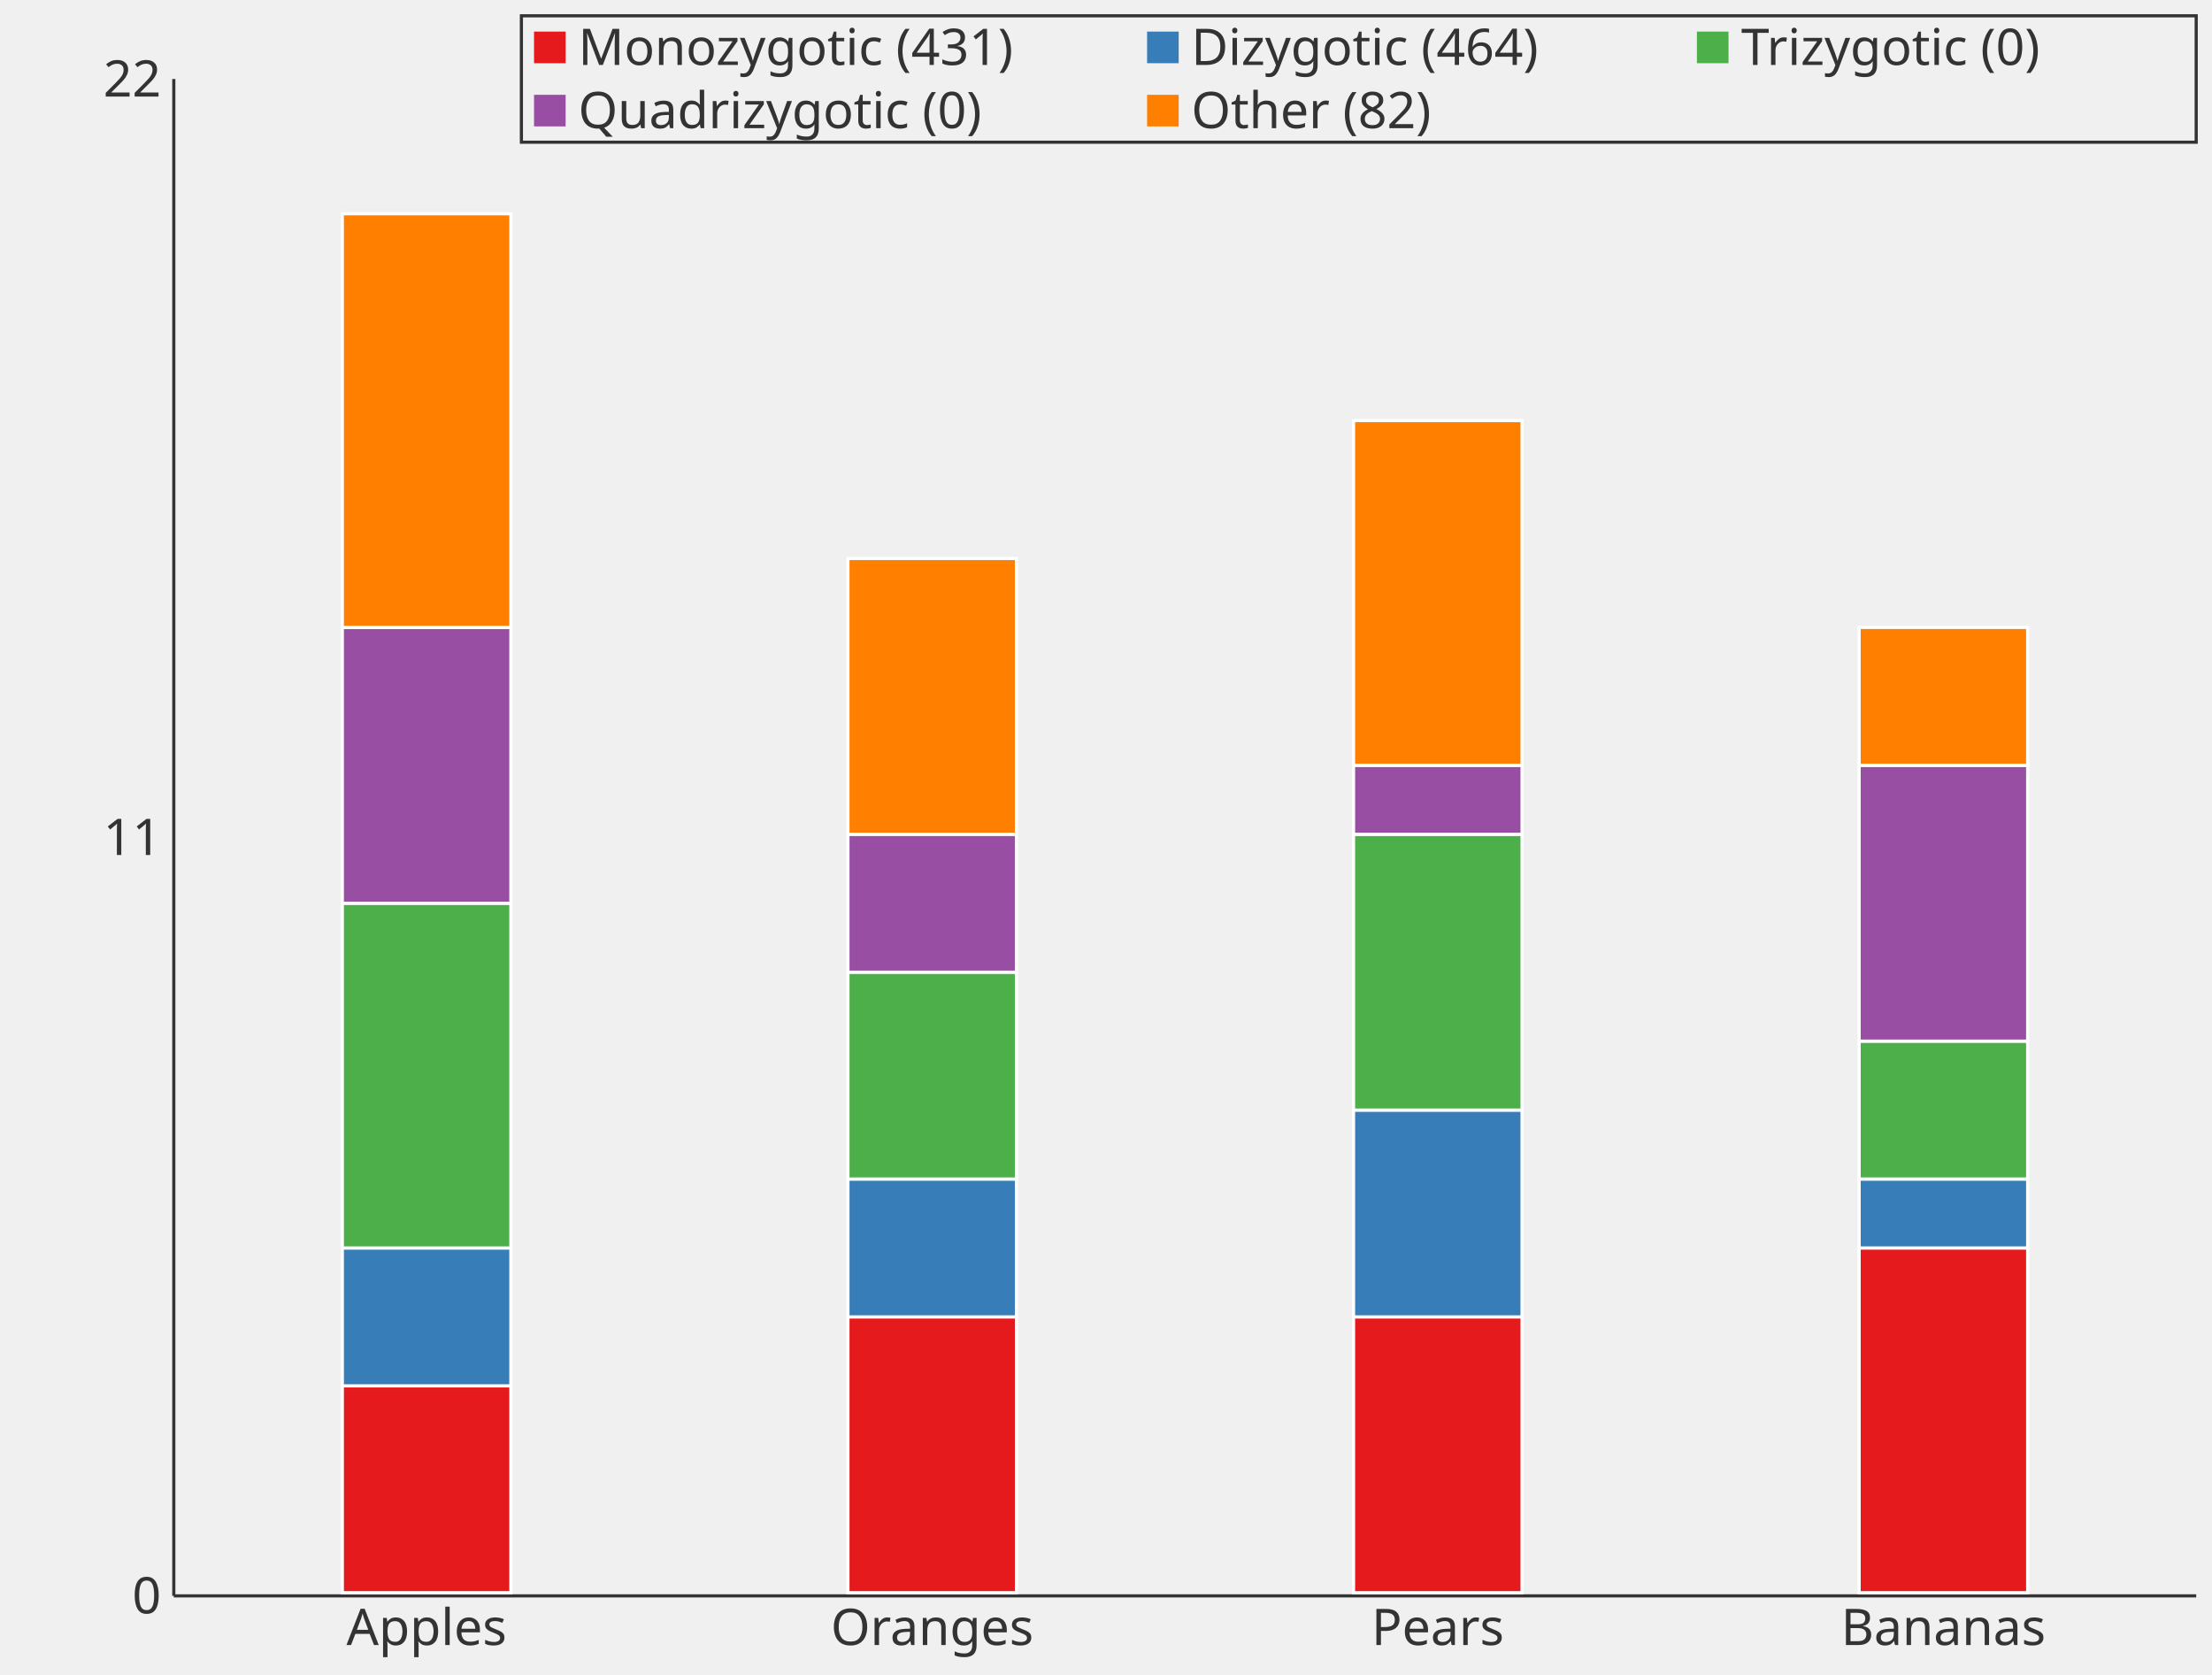
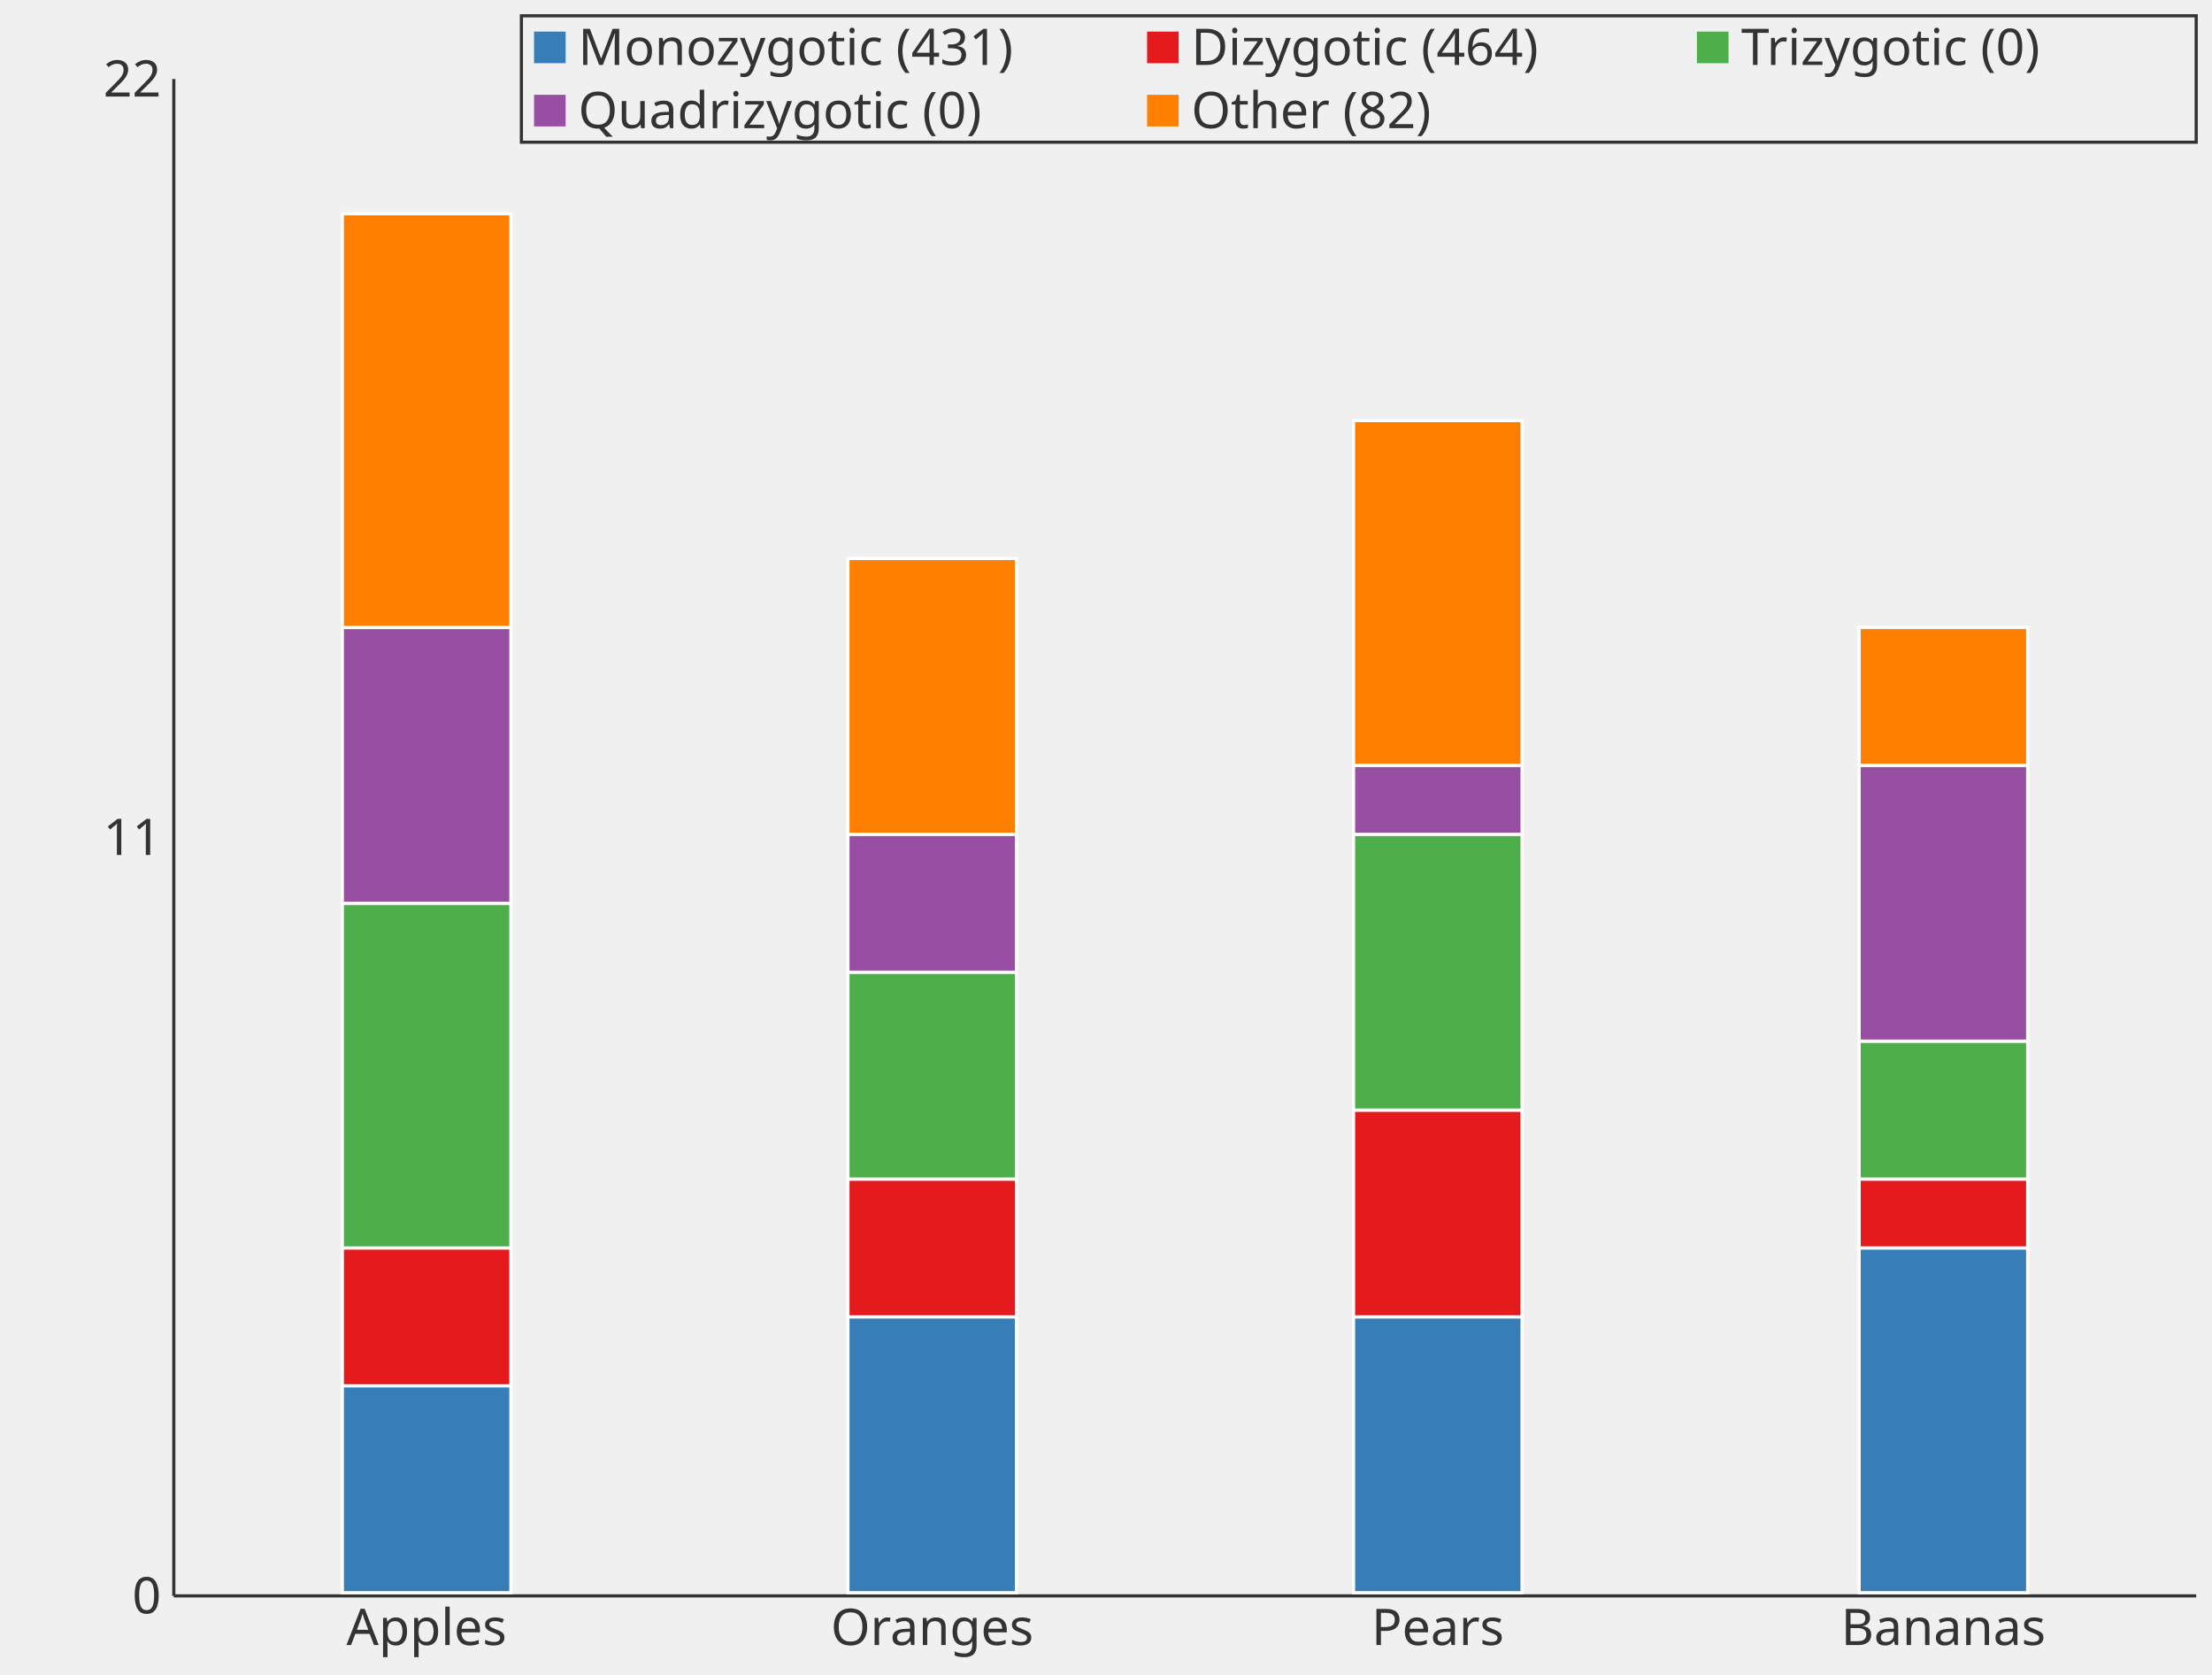
<svg xmlns="http://www.w3.org/2000/svg" font-family="sans-serif" font-size="16" viewBox="-55 -25 700 530">
  <style>
		@media (prefers-color-scheme: dark) {
			[fill="#333"] {fill: white}
			[stroke="#333"] {stroke: white}
		}
	</style>
  <g role="table">
    <line stroke="#333" x1="0" x2="0" y1="0" y2="480" />
    <line stroke="#333" x1="0" x2="640" y1="480" y2="480" />
    <g aria-hidden="true">
      <text dominant-baseline="middle" fill="#333" text-anchor="end" x="-4" y="480">0</text>
      <text dominant-baseline="middle" fill="#333" text-anchor="end" x="-4" y="240">11</text>
      <text dominant-baseline="middle" fill="#333" text-anchor="end" x="-4" y="0">22</text>
    </g>
    <g role="row">
      <text dominant-baseline="middle" fill="#333" role="columnheader" text-anchor="middle" x="80" y="490">Apples</text>
      <text dominant-baseline="middle" fill="#333" role="columnheader" text-anchor="middle" x="240" y="490">Oranges</text>
      <text dominant-baseline="middle" fill="#333" role="columnheader" text-anchor="middle" x="400" y="490">Pears</text>
      <text dominant-baseline="middle" fill="#333" role="columnheader" text-anchor="middle" x="560" y="490">Bananas</text>
    </g>
    <g aria-hidden="true">
      <rect fill="none" height="40" stroke="#333" width="530" x="110" y="-20" />
-       <rect fill="#e41a1c" height="10" width="10" x="114" y="-15" />
+       <rect fill="#377eb8" height="10" width="10" x="114" y="-15" />
      <text dominant-baseline="middle" fill="#333" x="128" y="-10">Monozygotic (431)</text>
-       <rect fill="#377eb8" height="10" width="10" x="308" y="-15" />
+       <rect fill="#e41a1c" height="10" width="10" x="308" y="-15" />
      <text dominant-baseline="middle" fill="#333" x="322" y="-10">Dizygotic (464)</text>
      <rect fill="#4daf4a" height="10" width="10" x="482" y="-15" />
      <text dominant-baseline="middle" fill="#333" x="496" y="-10">Trizygotic (0)</text>
      <rect fill="#984ea3" height="10" width="10" x="114" y="5" />
      <text dominant-baseline="middle" fill="#333" x="128" y="10">Quadrizygotic (0)</text>
      <rect fill="#ff7f00" height="10" width="10" x="308" y="5" />
      <text dominant-baseline="middle" fill="#333" x="322" y="10">Other (82)</text>
    </g>
-     <g fill="#e41a1c" role="row" stroke="white">
+     <g fill="#377eb8" role="row" stroke="white">
      <rect height="65.454" role="cell" width="53.333" x="53.333" y="413.546">
				</rect>
      <rect height="87.273" role="cell" width="53.333" x="213.333" y="391.727">
				</rect>
      <rect height="87.273" role="cell" width="53.333" x="373.333" y="391.727">
				</rect>
      <rect height="109.091" role="cell" width="53.333" x="533.333" y="369.909">
				</rect>
    </g>
-     <g fill="#377eb8" role="row" stroke="white">
+     <g fill="#e41a1c" role="row" stroke="white">
      <rect height="43.636" role="cell" width="53.333" x="53.333" y="369.909">
				</rect>
      <rect height="43.636" role="cell" width="53.333" x="213.333" y="348.091">
				</rect>
      <rect height="65.454" role="cell" width="53.333" x="373.333" y="326.273">
				</rect>
      <rect height="21.818" role="cell" width="53.333" x="533.333" y="348.091">
				</rect>
    </g>
    <g fill="#4daf4a" role="row" stroke="white">
      <rect height="109.091" role="cell" width="53.333" x="53.333" y="260.818">
				</rect>
      <rect height="65.454" role="cell" width="53.333" x="213.333" y="282.636">
				</rect>
      <rect height="87.273" role="cell" width="53.333" x="373.333" y="239">
				</rect>
      <rect height="43.636" role="cell" width="53.333" x="533.333" y="304.454">
				</rect>
    </g>
    <g fill="#984ea3" role="row" stroke="white">
      <rect height="87.273" role="cell" width="53.333" x="53.333" y="173.546">
				</rect>
      <rect height="43.636" role="cell" width="53.333" x="213.333" y="239">
				</rect>
      <rect height="21.818" role="cell" width="53.333" x="373.333" y="217.182">
				</rect>
      <rect height="87.273" role="cell" width="53.333" x="533.333" y="217.182">
				</rect>
    </g>
    <g fill="#ff7f00" role="row" stroke="white">
      <rect height="130.909" role="cell" width="53.333" x="53.333" y="42.636">
				</rect>
      <rect height="87.273" role="cell" width="53.333" x="213.333" y="151.727">
				</rect>
      <rect height="109.091" role="cell" width="53.333" x="373.333" y="108.091">
				</rect>
      <rect height="43.636" role="cell" width="53.333" x="533.333" y="173.546">
				</rect>
    </g>
  </g>
</svg>
